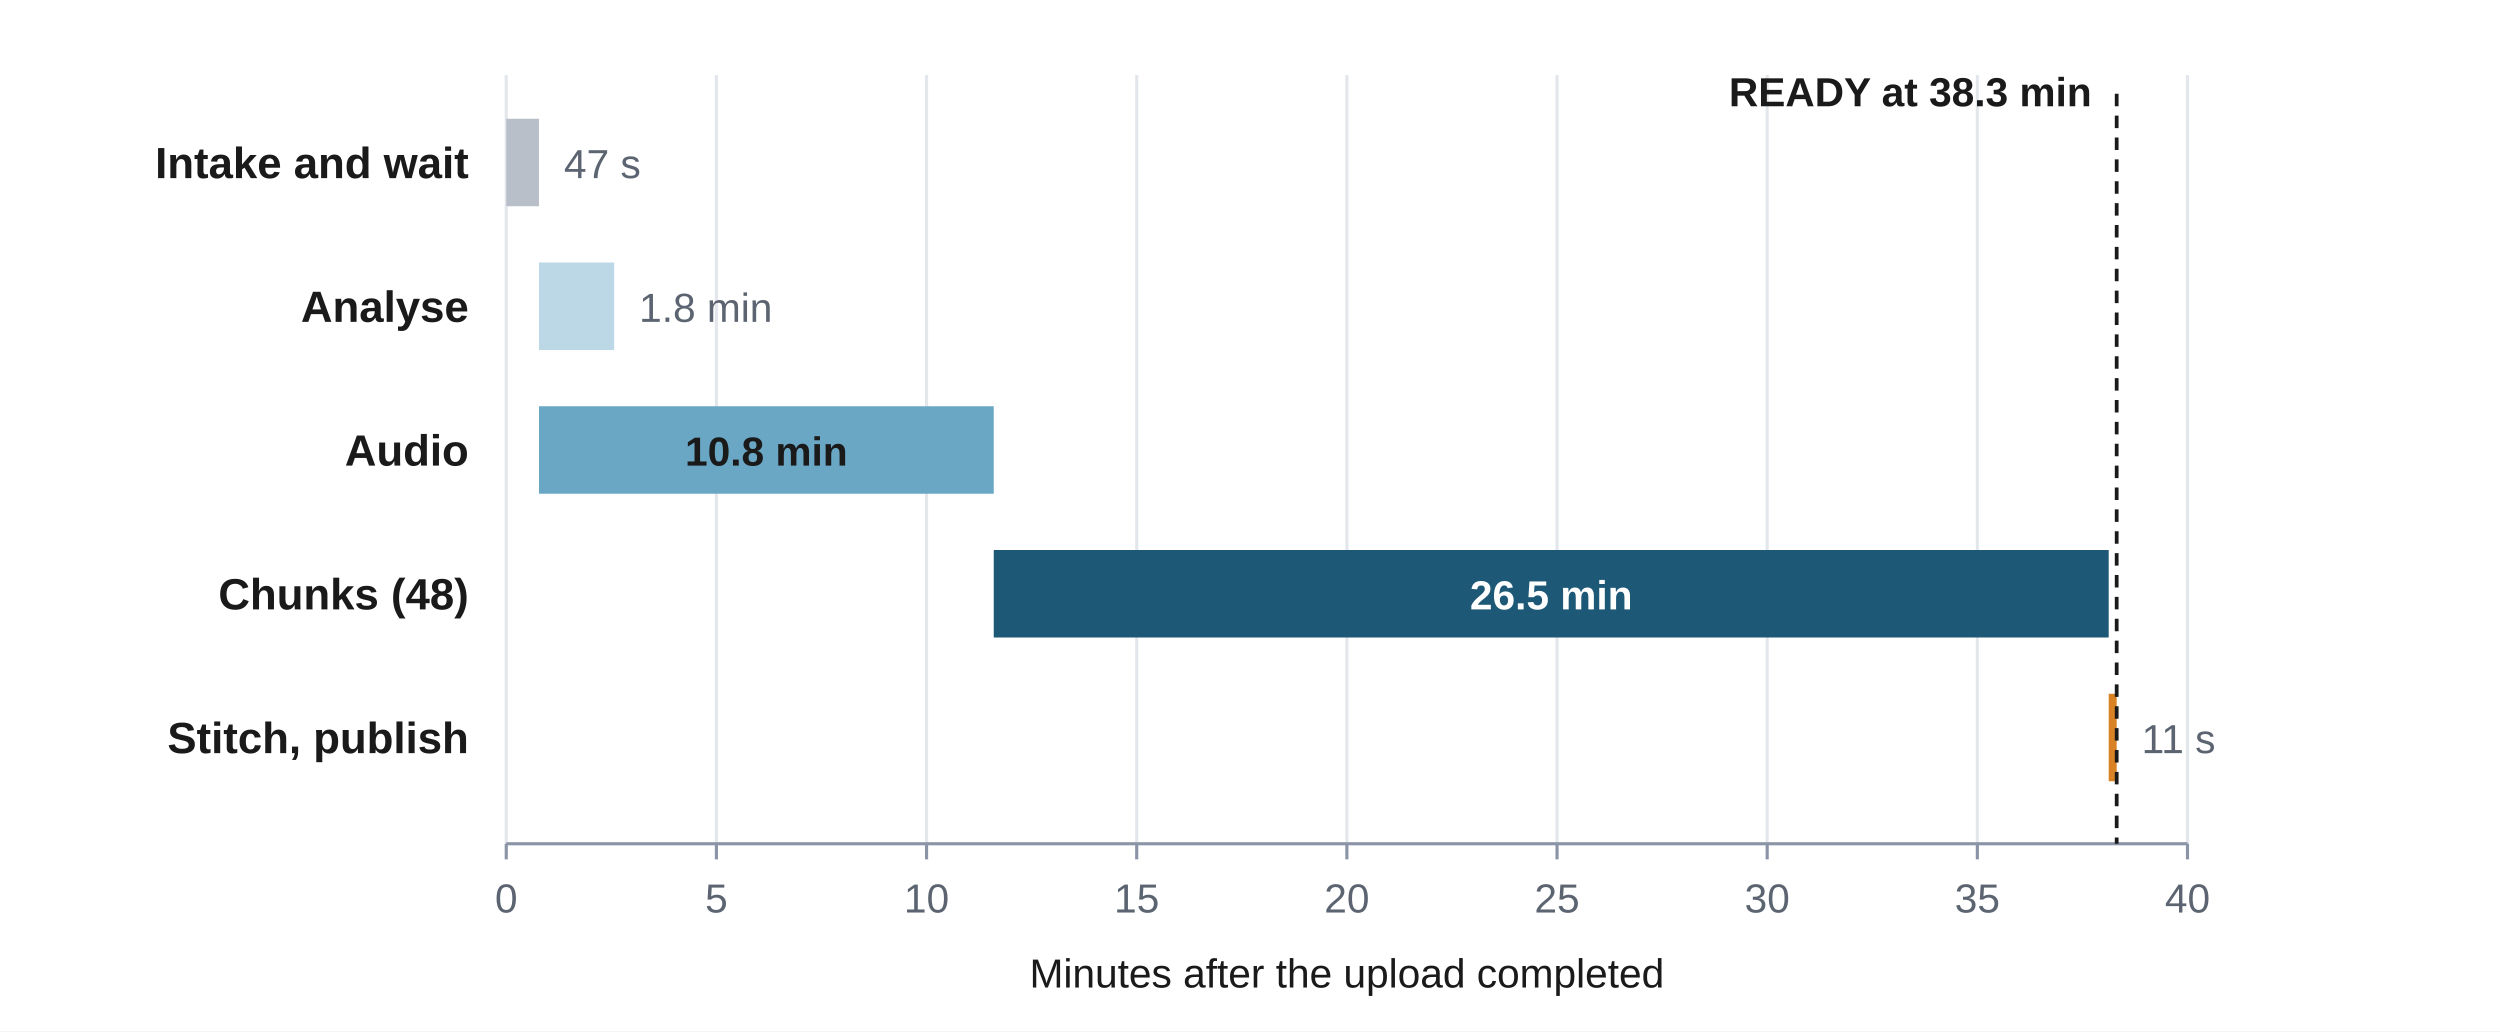
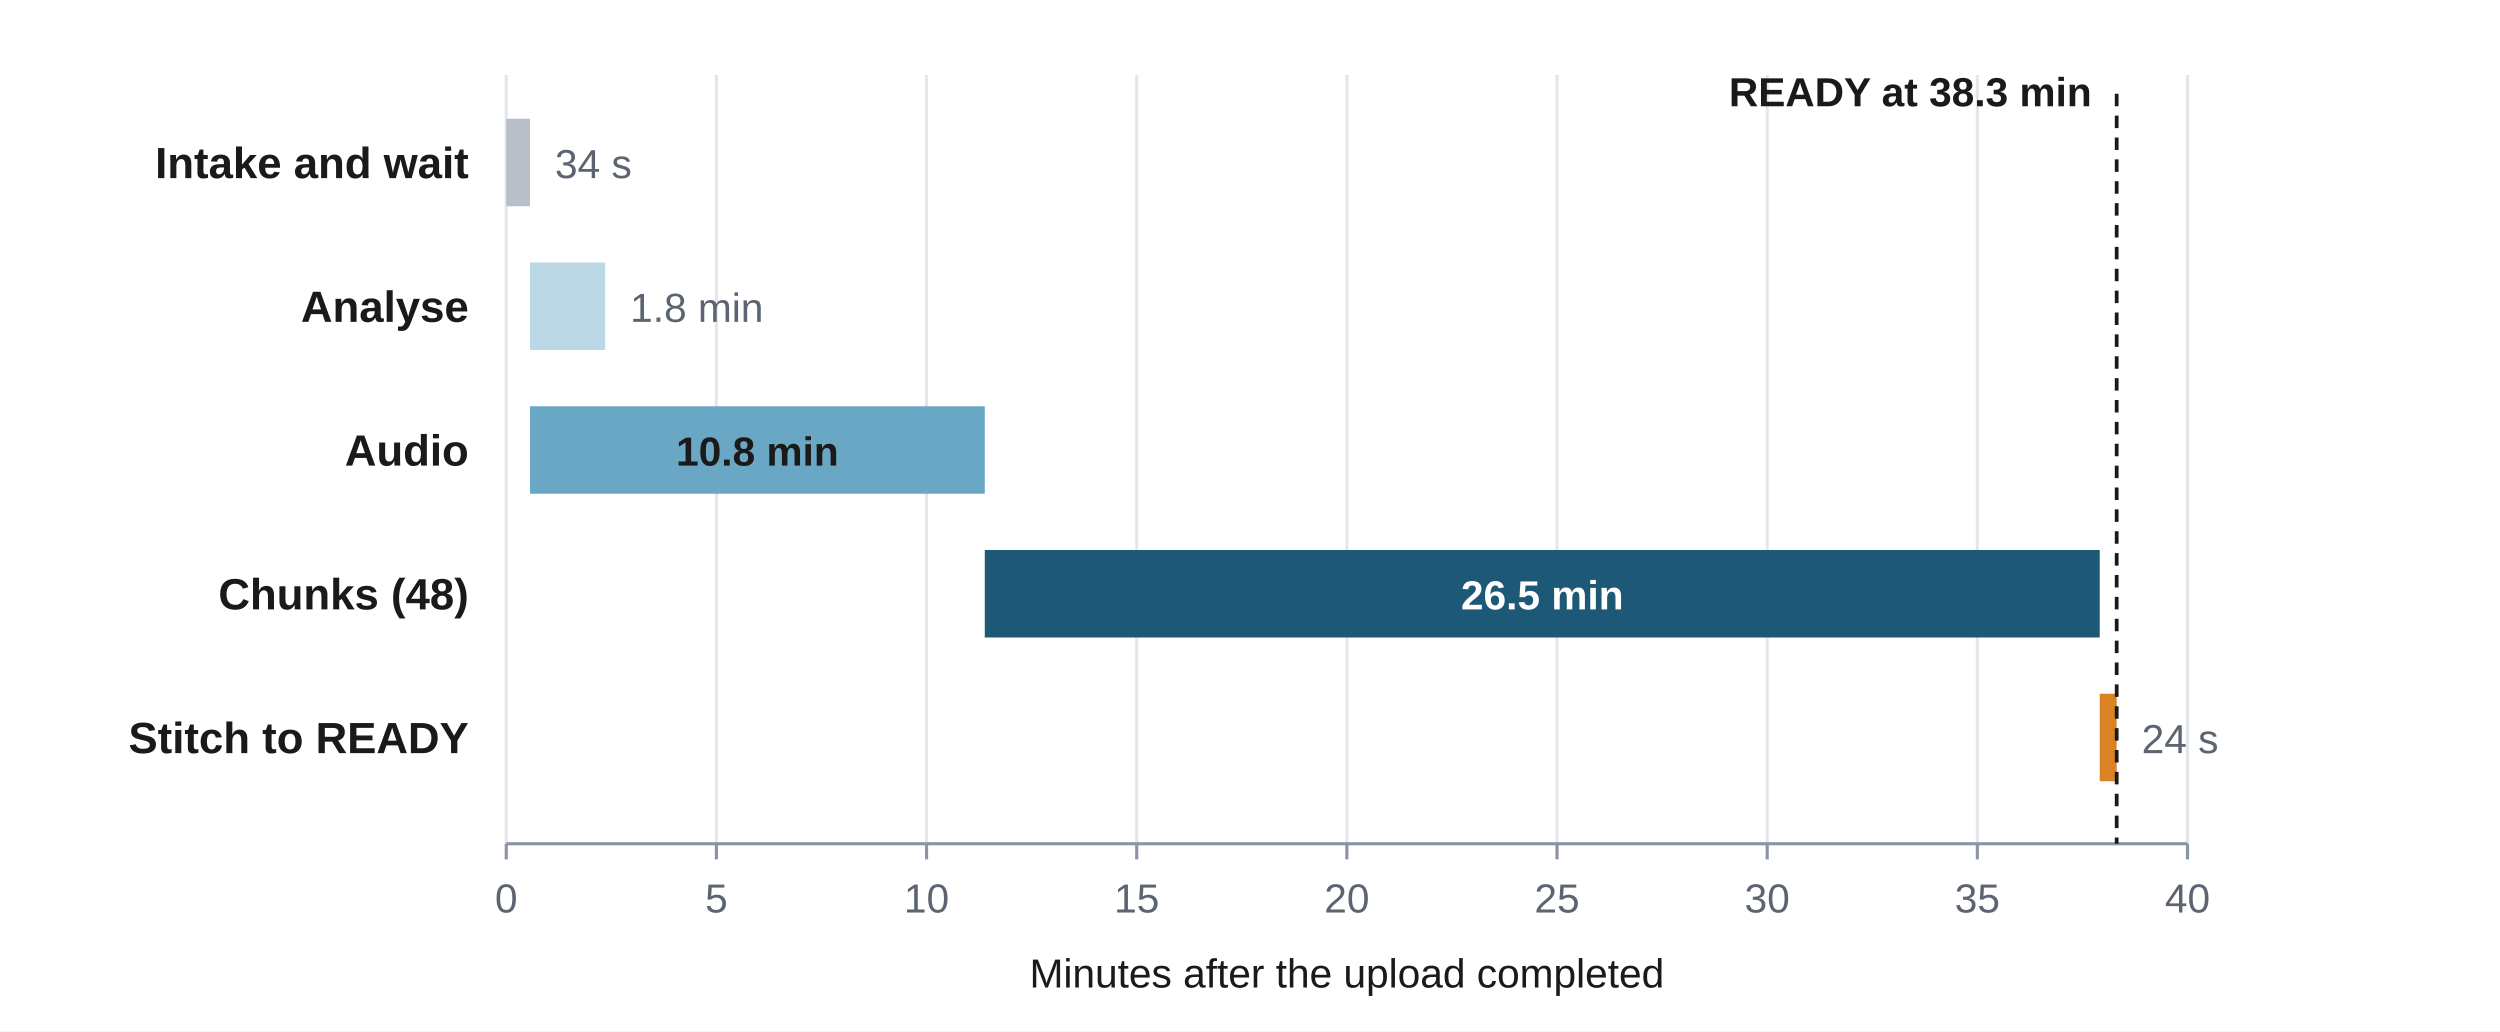
<svg xmlns="http://www.w3.org/2000/svg" width="800" height="330" viewBox="0 0 800 330">
  <defs>
    <marker id="arrow" viewBox="0 0 10 10" refX="9" refY="5" markerWidth="7" markerHeight="7" orient="auto-start-reverse">
      <path d="M 0 0 L 10 5 L 0 10 z" fill="#4a5568" />
    </marker>
  </defs>
  <rect width="800" height="330" fill="#ffffff" />
  <line x1="162" y1="24" x2="162" y2="270" stroke="#e3e7ec" stroke-width="1" />
  <line x1="162" y1="270" x2="162" y2="275" stroke="#8a94a6" stroke-width="1" />
  <text x="162" y="292.0" font-family="Arial, Helvetica, sans-serif" font-size="13" font-weight="normal" fill="#5b6470" text-anchor="middle">0</text>
  <line x1="229.25" y1="24" x2="229.25" y2="270" stroke="#e3e7ec" stroke-width="1" />
  <line x1="229.25" y1="270" x2="229.25" y2="275" stroke="#8a94a6" stroke-width="1" />
  <text x="229.25" y="292.0" font-family="Arial, Helvetica, sans-serif" font-size="13" font-weight="normal" fill="#5b6470" text-anchor="middle">5</text>
  <line x1="296.5" y1="24" x2="296.5" y2="270" stroke="#e3e7ec" stroke-width="1" />
  <line x1="296.5" y1="270" x2="296.5" y2="275" stroke="#8a94a6" stroke-width="1" />
  <text x="296.5" y="292.0" font-family="Arial, Helvetica, sans-serif" font-size="13" font-weight="normal" fill="#5b6470" text-anchor="middle">10</text>
  <line x1="363.75" y1="24" x2="363.75" y2="270" stroke="#e3e7ec" stroke-width="1" />
  <line x1="363.75" y1="270" x2="363.75" y2="275" stroke="#8a94a6" stroke-width="1" />
  <text x="363.75" y="292.0" font-family="Arial, Helvetica, sans-serif" font-size="13" font-weight="normal" fill="#5b6470" text-anchor="middle">15</text>
  <line x1="431" y1="24" x2="431" y2="270" stroke="#e3e7ec" stroke-width="1" />
  <line x1="431" y1="270" x2="431" y2="275" stroke="#8a94a6" stroke-width="1" />
  <text x="431" y="292.0" font-family="Arial, Helvetica, sans-serif" font-size="13" font-weight="normal" fill="#5b6470" text-anchor="middle">20</text>
  <line x1="498.25" y1="24" x2="498.25" y2="270" stroke="#e3e7ec" stroke-width="1" />
  <line x1="498.25" y1="270" x2="498.25" y2="275" stroke="#8a94a6" stroke-width="1" />
  <text x="498.25" y="292.0" font-family="Arial, Helvetica, sans-serif" font-size="13" font-weight="normal" fill="#5b6470" text-anchor="middle">25</text>
  <line x1="565.5" y1="24" x2="565.5" y2="270" stroke="#e3e7ec" stroke-width="1" />
  <line x1="565.5" y1="270" x2="565.5" y2="275" stroke="#8a94a6" stroke-width="1" />
  <text x="565.5" y="292.0" font-family="Arial, Helvetica, sans-serif" font-size="13" font-weight="normal" fill="#5b6470" text-anchor="middle">30</text>
  <line x1="632.75" y1="24" x2="632.75" y2="270" stroke="#e3e7ec" stroke-width="1" />
  <line x1="632.75" y1="270" x2="632.75" y2="275" stroke="#8a94a6" stroke-width="1" />
  <text x="632.75" y="292.0" font-family="Arial, Helvetica, sans-serif" font-size="13" font-weight="normal" fill="#5b6470" text-anchor="middle">35</text>
  <line x1="700" y1="24" x2="700" y2="270" stroke="#e3e7ec" stroke-width="1" />
  <line x1="700" y1="270" x2="700" y2="275" stroke="#8a94a6" stroke-width="1" />
  <text x="700" y="292.0" font-family="Arial, Helvetica, sans-serif" font-size="13" font-weight="normal" fill="#5b6470" text-anchor="middle">40</text>
  <line x1="162" y1="270" x2="700" y2="270" stroke="#8a94a6" stroke-width="1" />
  <text x="431" y="316.0" font-family="Arial, Helvetica, sans-serif" font-size="13" font-weight="normal" fill="#1a1a1a" text-anchor="middle">Minutes after the upload completed</text>
  <text x="150" y="57.0" font-family="Arial, Helvetica, sans-serif" font-size="14" font-weight="bold" fill="#1a1a1a" text-anchor="end">Intake and wait</text>
-   <rect x="162.00" y="38.00" width="10.47" height="28.00" fill="#b8bfc9" />
-   <text x="180.469" y="57.0" font-family="Arial, Helvetica, sans-serif" font-size="13" font-weight="normal" fill="#5b6470" text-anchor="start">47 s</text>
+   <rect x="162.00" y="38.00" width="7.60" height="28.00" fill="#b8bfc9" />
+   <text x="177.599" y="57.0" font-family="Arial, Helvetica, sans-serif" font-size="13" font-weight="normal" fill="#5b6470" text-anchor="start">34 s</text>
  <text x="150" y="103.0" font-family="Arial, Helvetica, sans-serif" font-size="14" font-weight="bold" fill="#1a1a1a" text-anchor="end">Analyse</text>
-   <rect x="172.47" y="84.00" width="24.05" height="28.00" fill="#bcd8e6" />
-   <text x="204.522" y="103.0" font-family="Arial, Helvetica, sans-serif" font-size="13" font-weight="normal" fill="#5b6470" text-anchor="start">1.8 min</text>
+   <rect x="169.60" y="84.00" width="24.05" height="28.00" fill="#bcd8e6" />
+   <text x="201.652" y="103.0" font-family="Arial, Helvetica, sans-serif" font-size="13" font-weight="normal" fill="#5b6470" text-anchor="start">1.8 min</text>
  <text x="150" y="149.0" font-family="Arial, Helvetica, sans-serif" font-size="14" font-weight="bold" fill="#1a1a1a" text-anchor="end">Audio</text>
-   <rect x="172.47" y="130.00" width="145.53" height="28.00" fill="#6aa7c4" />
-   <text x="245.233" y="149.0" font-family="Arial, Helvetica, sans-serif" font-size="13" font-weight="bold" fill="#1a1a1a" text-anchor="middle">10.8 min</text>
+   <rect x="169.60" y="130.00" width="145.53" height="28.00" fill="#6aa7c4" />
+   <text x="242.364" y="149.0" font-family="Arial, Helvetica, sans-serif" font-size="13" font-weight="bold" fill="#1a1a1a" text-anchor="middle">10.8 min</text>
  <text x="150" y="195.0" font-family="Arial, Helvetica, sans-serif" font-size="14" font-weight="bold" fill="#1a1a1a" text-anchor="end">Chunks (48)</text>
-   <rect x="318.00" y="176.00" width="356.78" height="28.00" fill="#1d5876" />
-   <text x="496.389" y="195.0" font-family="Arial, Helvetica, sans-serif" font-size="13" font-weight="bold" fill="#ffffff" text-anchor="middle">26.5 min</text>
-   <text x="150" y="241.0" font-family="Arial, Helvetica, sans-serif" font-size="14" font-weight="bold" fill="#1a1a1a" text-anchor="end">Stitch, publish</text>
-   <rect x="674.78" y="222.00" width="2.56" height="28.00" fill="#d98324" />
-   <text x="685.337" y="241.0" font-family="Arial, Helvetica, sans-serif" font-size="13" font-weight="normal" fill="#5b6470" text-anchor="start">11 s</text>
+   <rect x="315.13" y="176.00" width="356.78" height="28.00" fill="#1d5876" />
+   <text x="493.52" y="195.0" font-family="Arial, Helvetica, sans-serif" font-size="13" font-weight="bold" fill="#ffffff" text-anchor="middle">26.5 min</text>
+   <text x="150" y="241.0" font-family="Arial, Helvetica, sans-serif" font-size="14" font-weight="bold" fill="#1a1a1a" text-anchor="end">Stitch to READY</text>
+   <rect x="671.91" y="222.00" width="5.42" height="28.00" fill="#d98324" />
+   <text x="685.337" y="241.0" font-family="Arial, Helvetica, sans-serif" font-size="13" font-weight="normal" fill="#5b6470" text-anchor="start">24 s</text>
  <line x1="677.337" y1="30" x2="677.337" y2="270" stroke="#1a1a1a" stroke-width="1.2" stroke-dasharray="4 3" />
  <text x="669.337" y="34.0" font-family="Arial, Helvetica, sans-serif" font-size="13" font-weight="bold" fill="#1a1a1a" text-anchor="end">READY at 38.3 min</text>
</svg>
